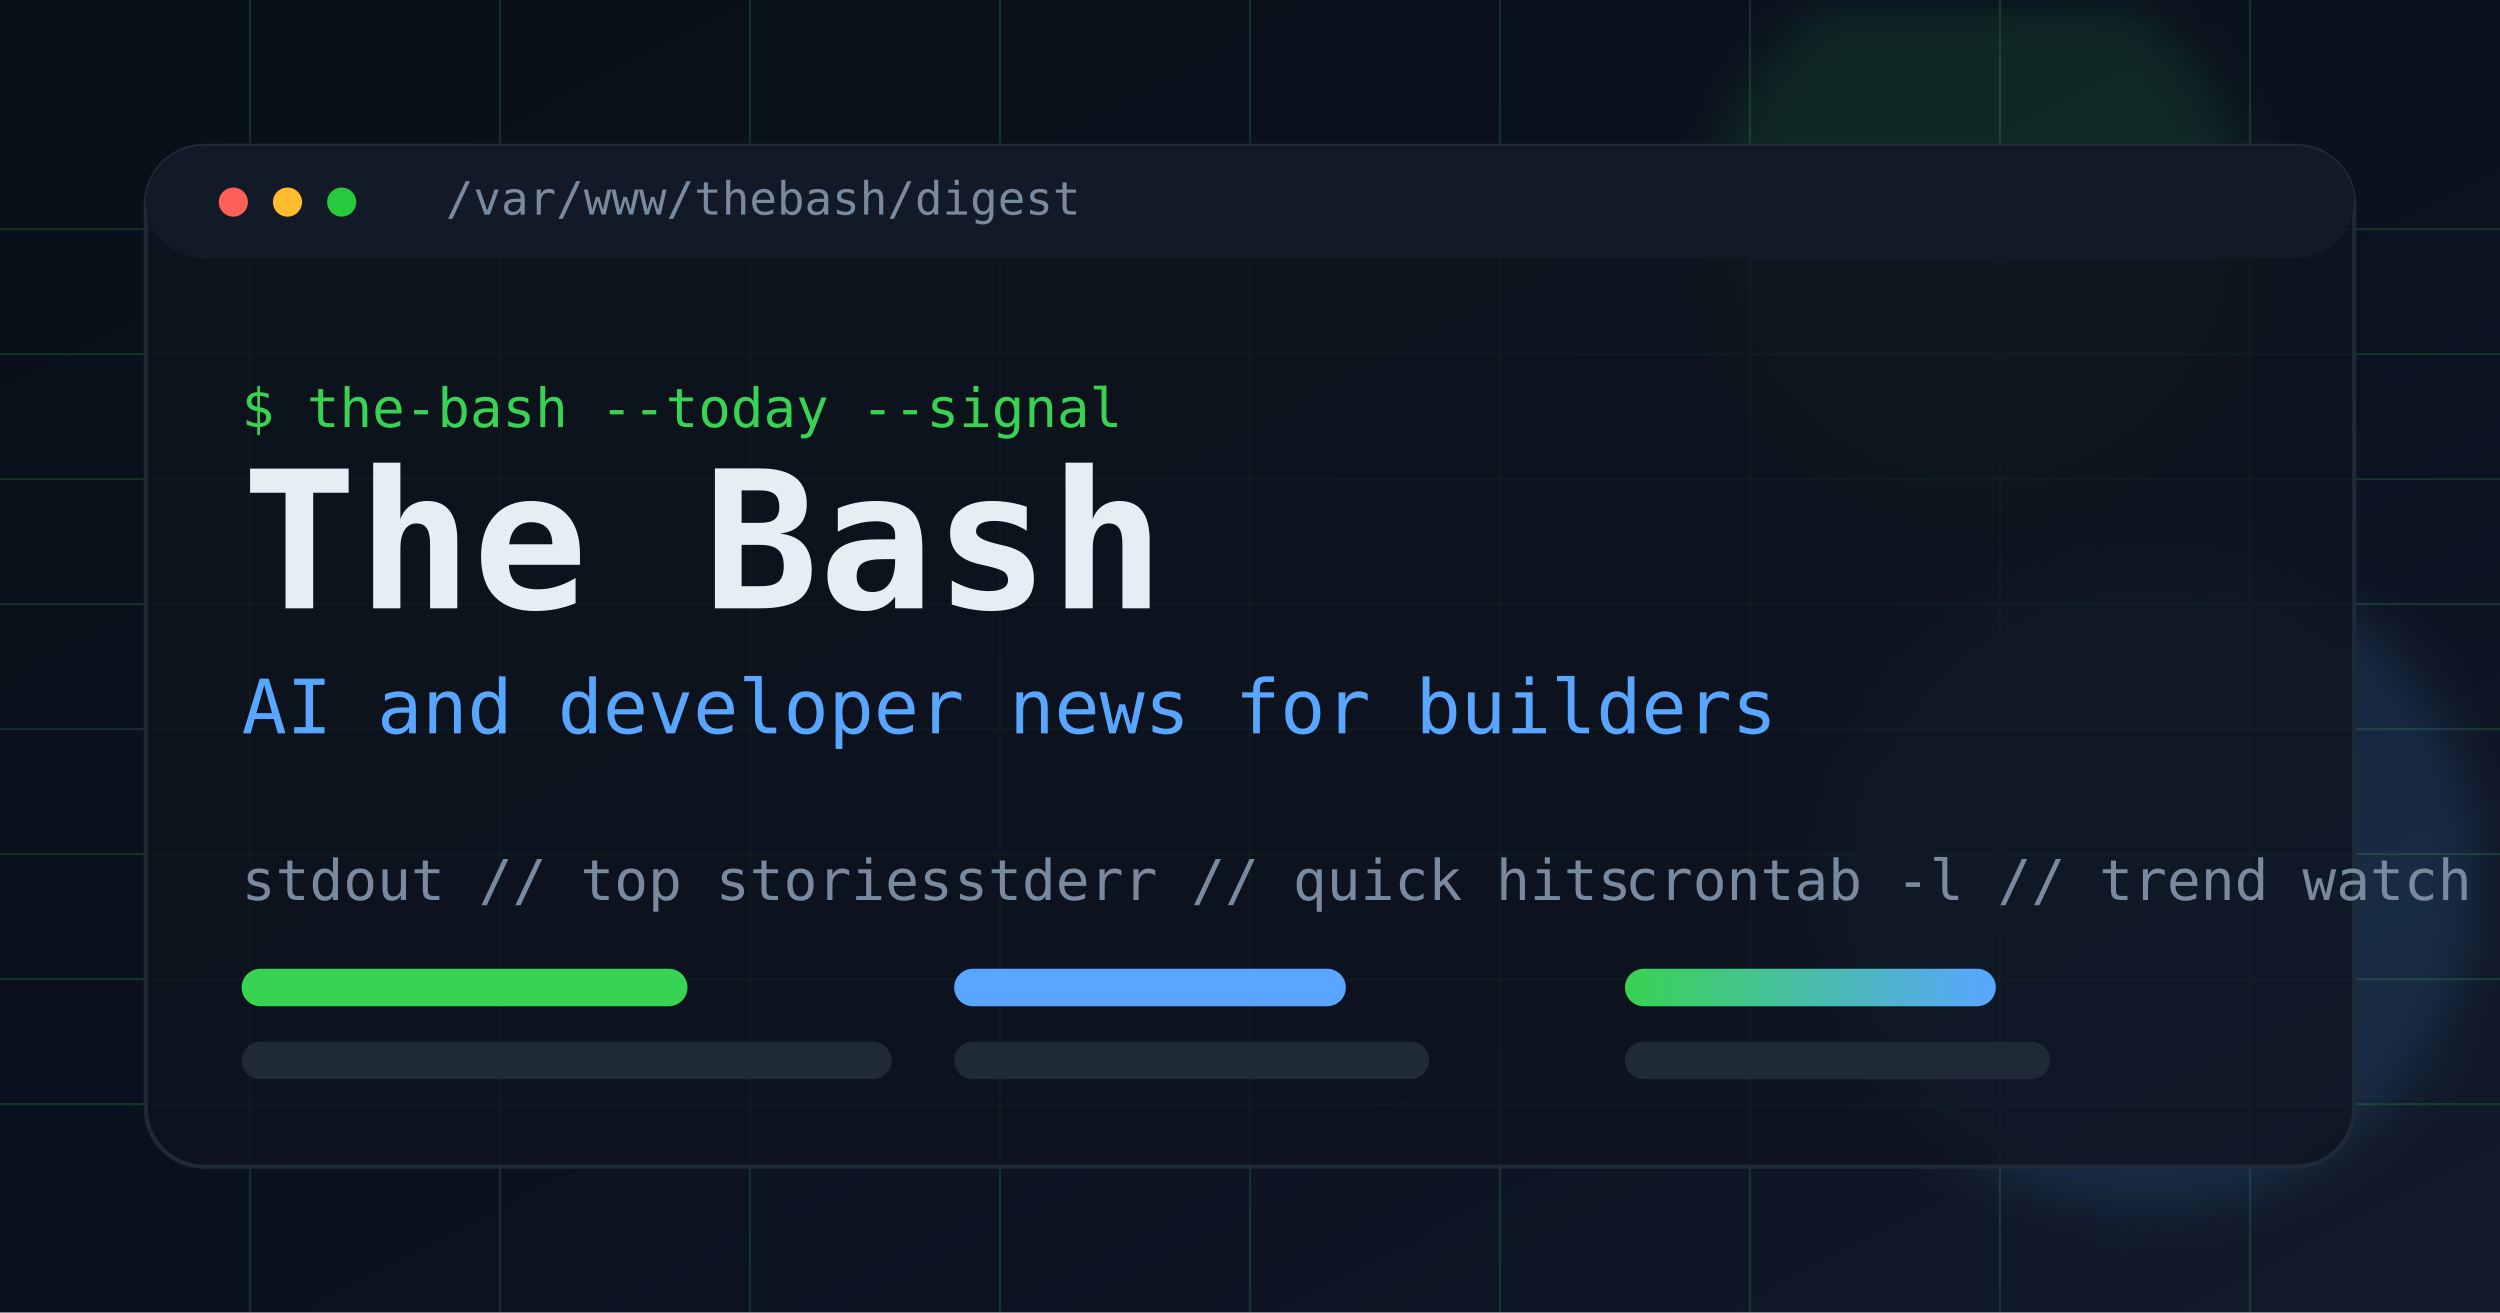
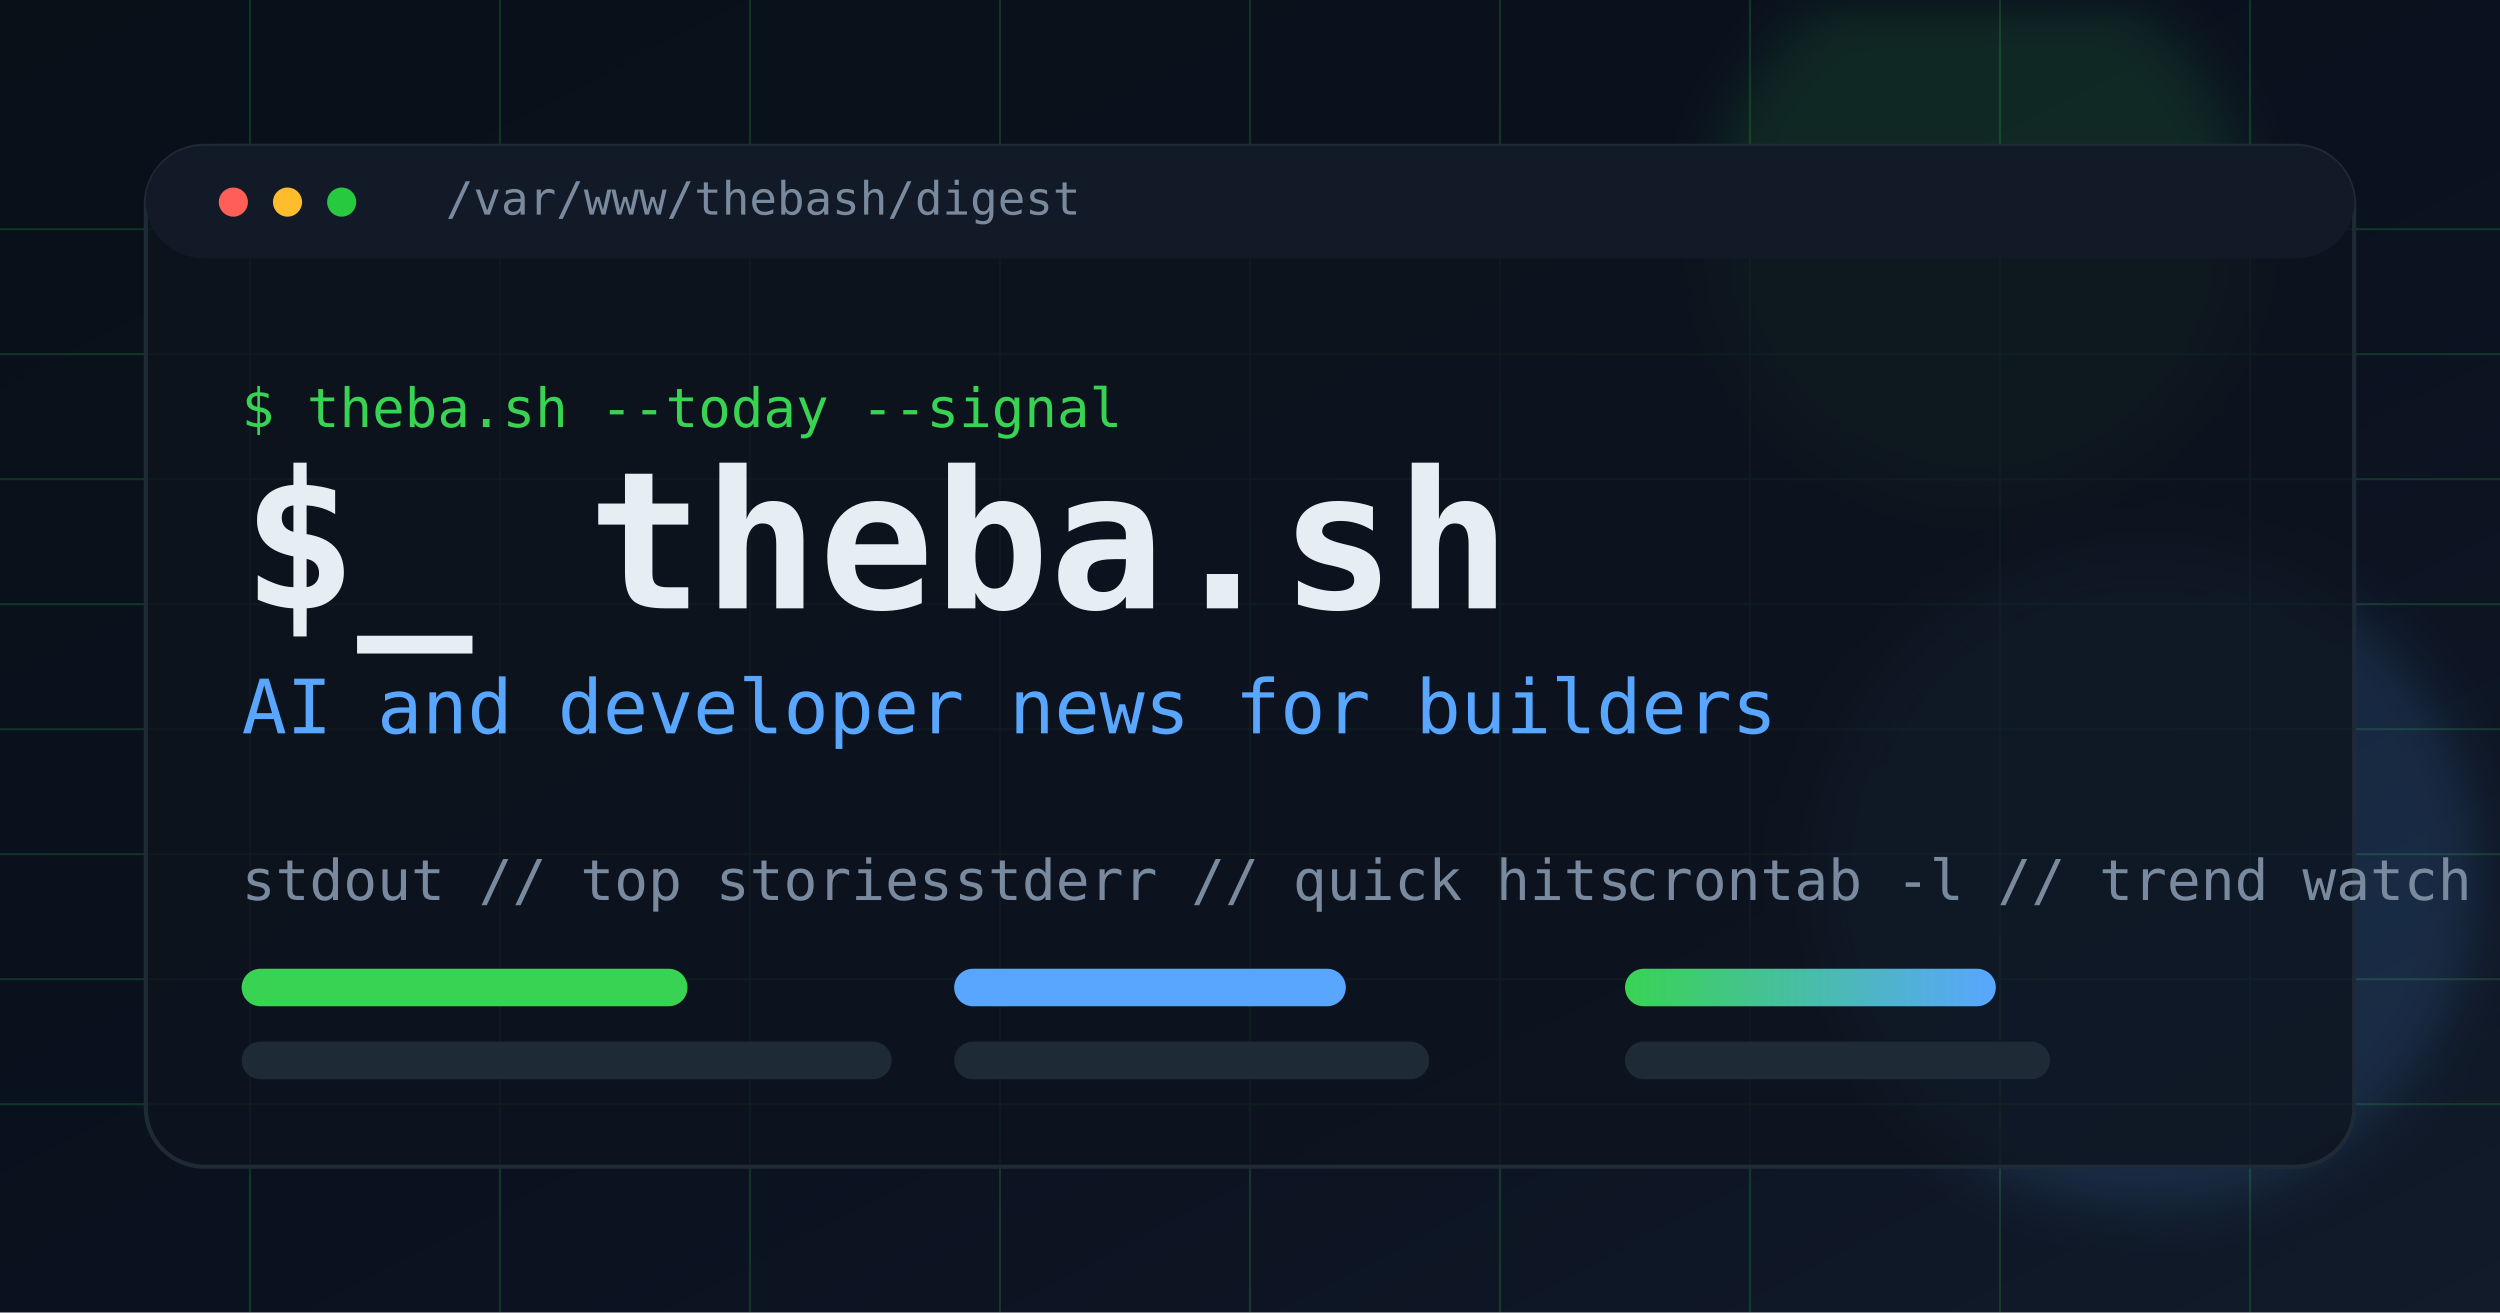
- <svg xmlns="http://www.w3.org/2000/svg" viewBox="0 0 1200 630" role="img" aria-label="The Bash social card">
+ <svg xmlns="http://www.w3.org/2000/svg" viewBox="0 0 1200 630" role="img" aria-label="theba.sh social card">
  <defs>
    <linearGradient id="bg" x1="0" x2="1" y1="0" y2="1">
      <stop offset="0%" stop-color="#081018" />
      <stop offset="60%" stop-color="#0b1220" />
      <stop offset="100%" stop-color="#111b2a" />
    </linearGradient>
    <linearGradient id="line" x1="0" x2="1" y1="0" y2="0">
      <stop offset="0%" stop-color="#39d353" />
      <stop offset="100%" stop-color="#58a6ff" />
    </linearGradient>
    <filter id="soft" x="-20%" y="-20%" width="140%" height="140%">
      <feGaussianBlur stdDeviation="12" />
    </filter>
  </defs>
  <rect width="1200" height="630" fill="url(#bg)" />
  <g opacity=".18">
    <path d="M0 110h1200M0 170h1200M0 230h1200M0 290h1200M0 350h1200M0 410h1200M0 470h1200M0 530h1200" stroke="#39d353" />
    <path d="M120 0v630M240 0v630M360 0v630M480 0v630M600 0v630M720 0v630M840 0v630M960 0v630M1080 0v630" stroke="#39d353" />
  </g>
  <circle cx="950" cy="110" r="130" fill="#39d353" opacity=".12" filter="url(#soft)" />
  <circle cx="1030" cy="420" r="160" fill="#58a6ff" opacity=".14" filter="url(#soft)" />
  <rect x="70" y="70" width="1060" height="490" rx="28" fill="#0d141e" fill-opacity=".78" stroke="#1e2a35" stroke-width="2" />
  <rect x="70" y="70" width="1060" height="54" rx="28" fill="#111a26" />
  <circle cx="112" cy="97" r="7" fill="#ff5f56" />
  <circle cx="138" cy="97" r="7" fill="#ffbd2e" />
  <circle cx="164" cy="97" r="7" fill="#27c93f" />
  <text x="214" y="103" fill="#7a8a9e" font-family="'JetBrains Mono', monospace" font-size="22">/var/www/thebash/digest</text>
-   <text x="116" y="205" fill="#39d353" font-family="'JetBrains Mono', monospace" font-size="26">$ the-bash --today --signal</text>
-   <text x="116" y="292" fill="#e6edf3" font-family="'JetBrains Mono', monospace" font-size="92" font-weight="700">The Bash</text>
+   <text x="116" y="205" fill="#39d353" font-family="'JetBrains Mono', monospace" font-size="26">$ theba.sh --today --signal</text>
+   <text x="116" y="292" fill="#e6edf3" font-family="'JetBrains Mono', monospace" font-size="92" font-weight="700">$_ theba.sh</text>
  <text x="116" y="352" fill="#58a6ff" font-family="'JetBrains Mono', monospace" font-size="36">AI and developer news for builders</text>
  <text x="116" y="432" fill="#7a8a9e" font-family="'JetBrains Mono', monospace" font-size="27">stdout // top stories</text>
  <text x="458" y="432" fill="#7a8a9e" font-family="'JetBrains Mono', monospace" font-size="27">stderr // quick hits</text>
  <text x="780" y="432" fill="#7a8a9e" font-family="'JetBrains Mono', monospace" font-size="27">crontab -l // trend watch</text>
  <rect x="116" y="465" width="214" height="18" rx="9" fill="#39d353" />
  <rect x="116" y="500" width="312" height="18" rx="9" fill="#1e2a35" />
  <rect x="458" y="465" width="188" height="18" rx="9" fill="#58a6ff" />
  <rect x="458" y="500" width="228" height="18" rx="9" fill="#1e2a35" />
  <rect x="780" y="465" width="178" height="18" rx="9" fill="url(#line)" />
  <rect x="780" y="500" width="204" height="18" rx="9" fill="#1e2a35" />
</svg>
